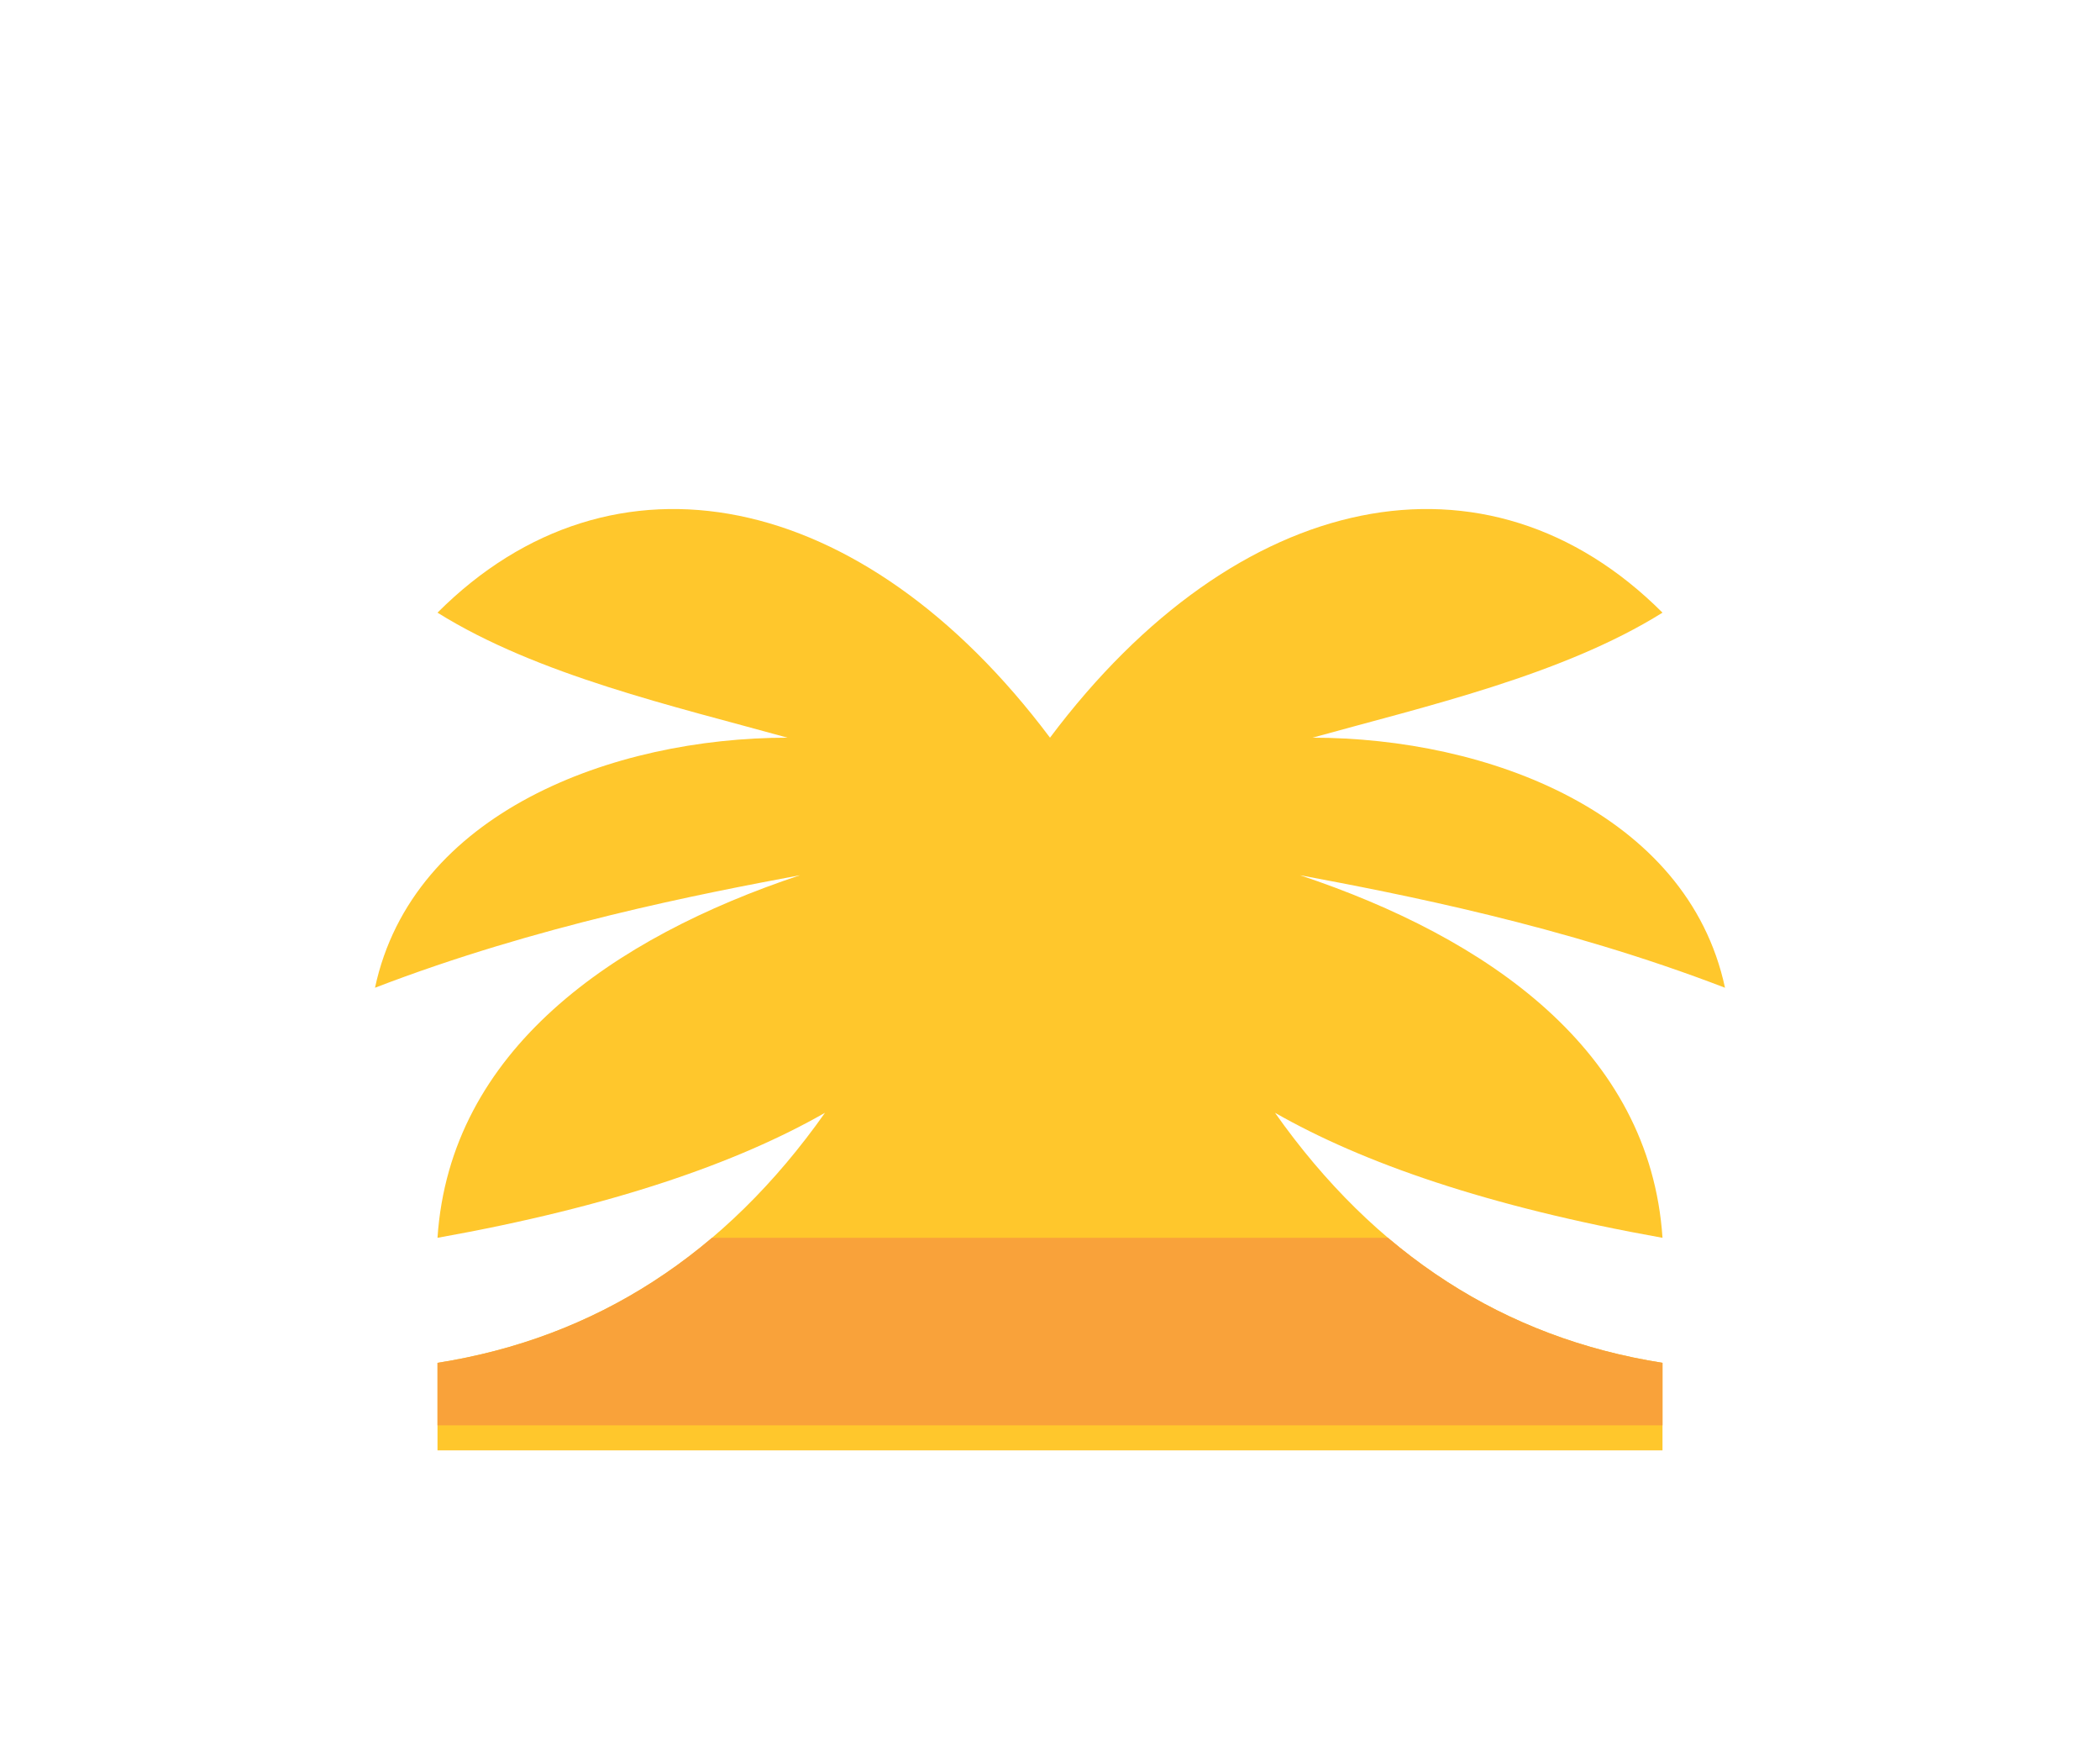
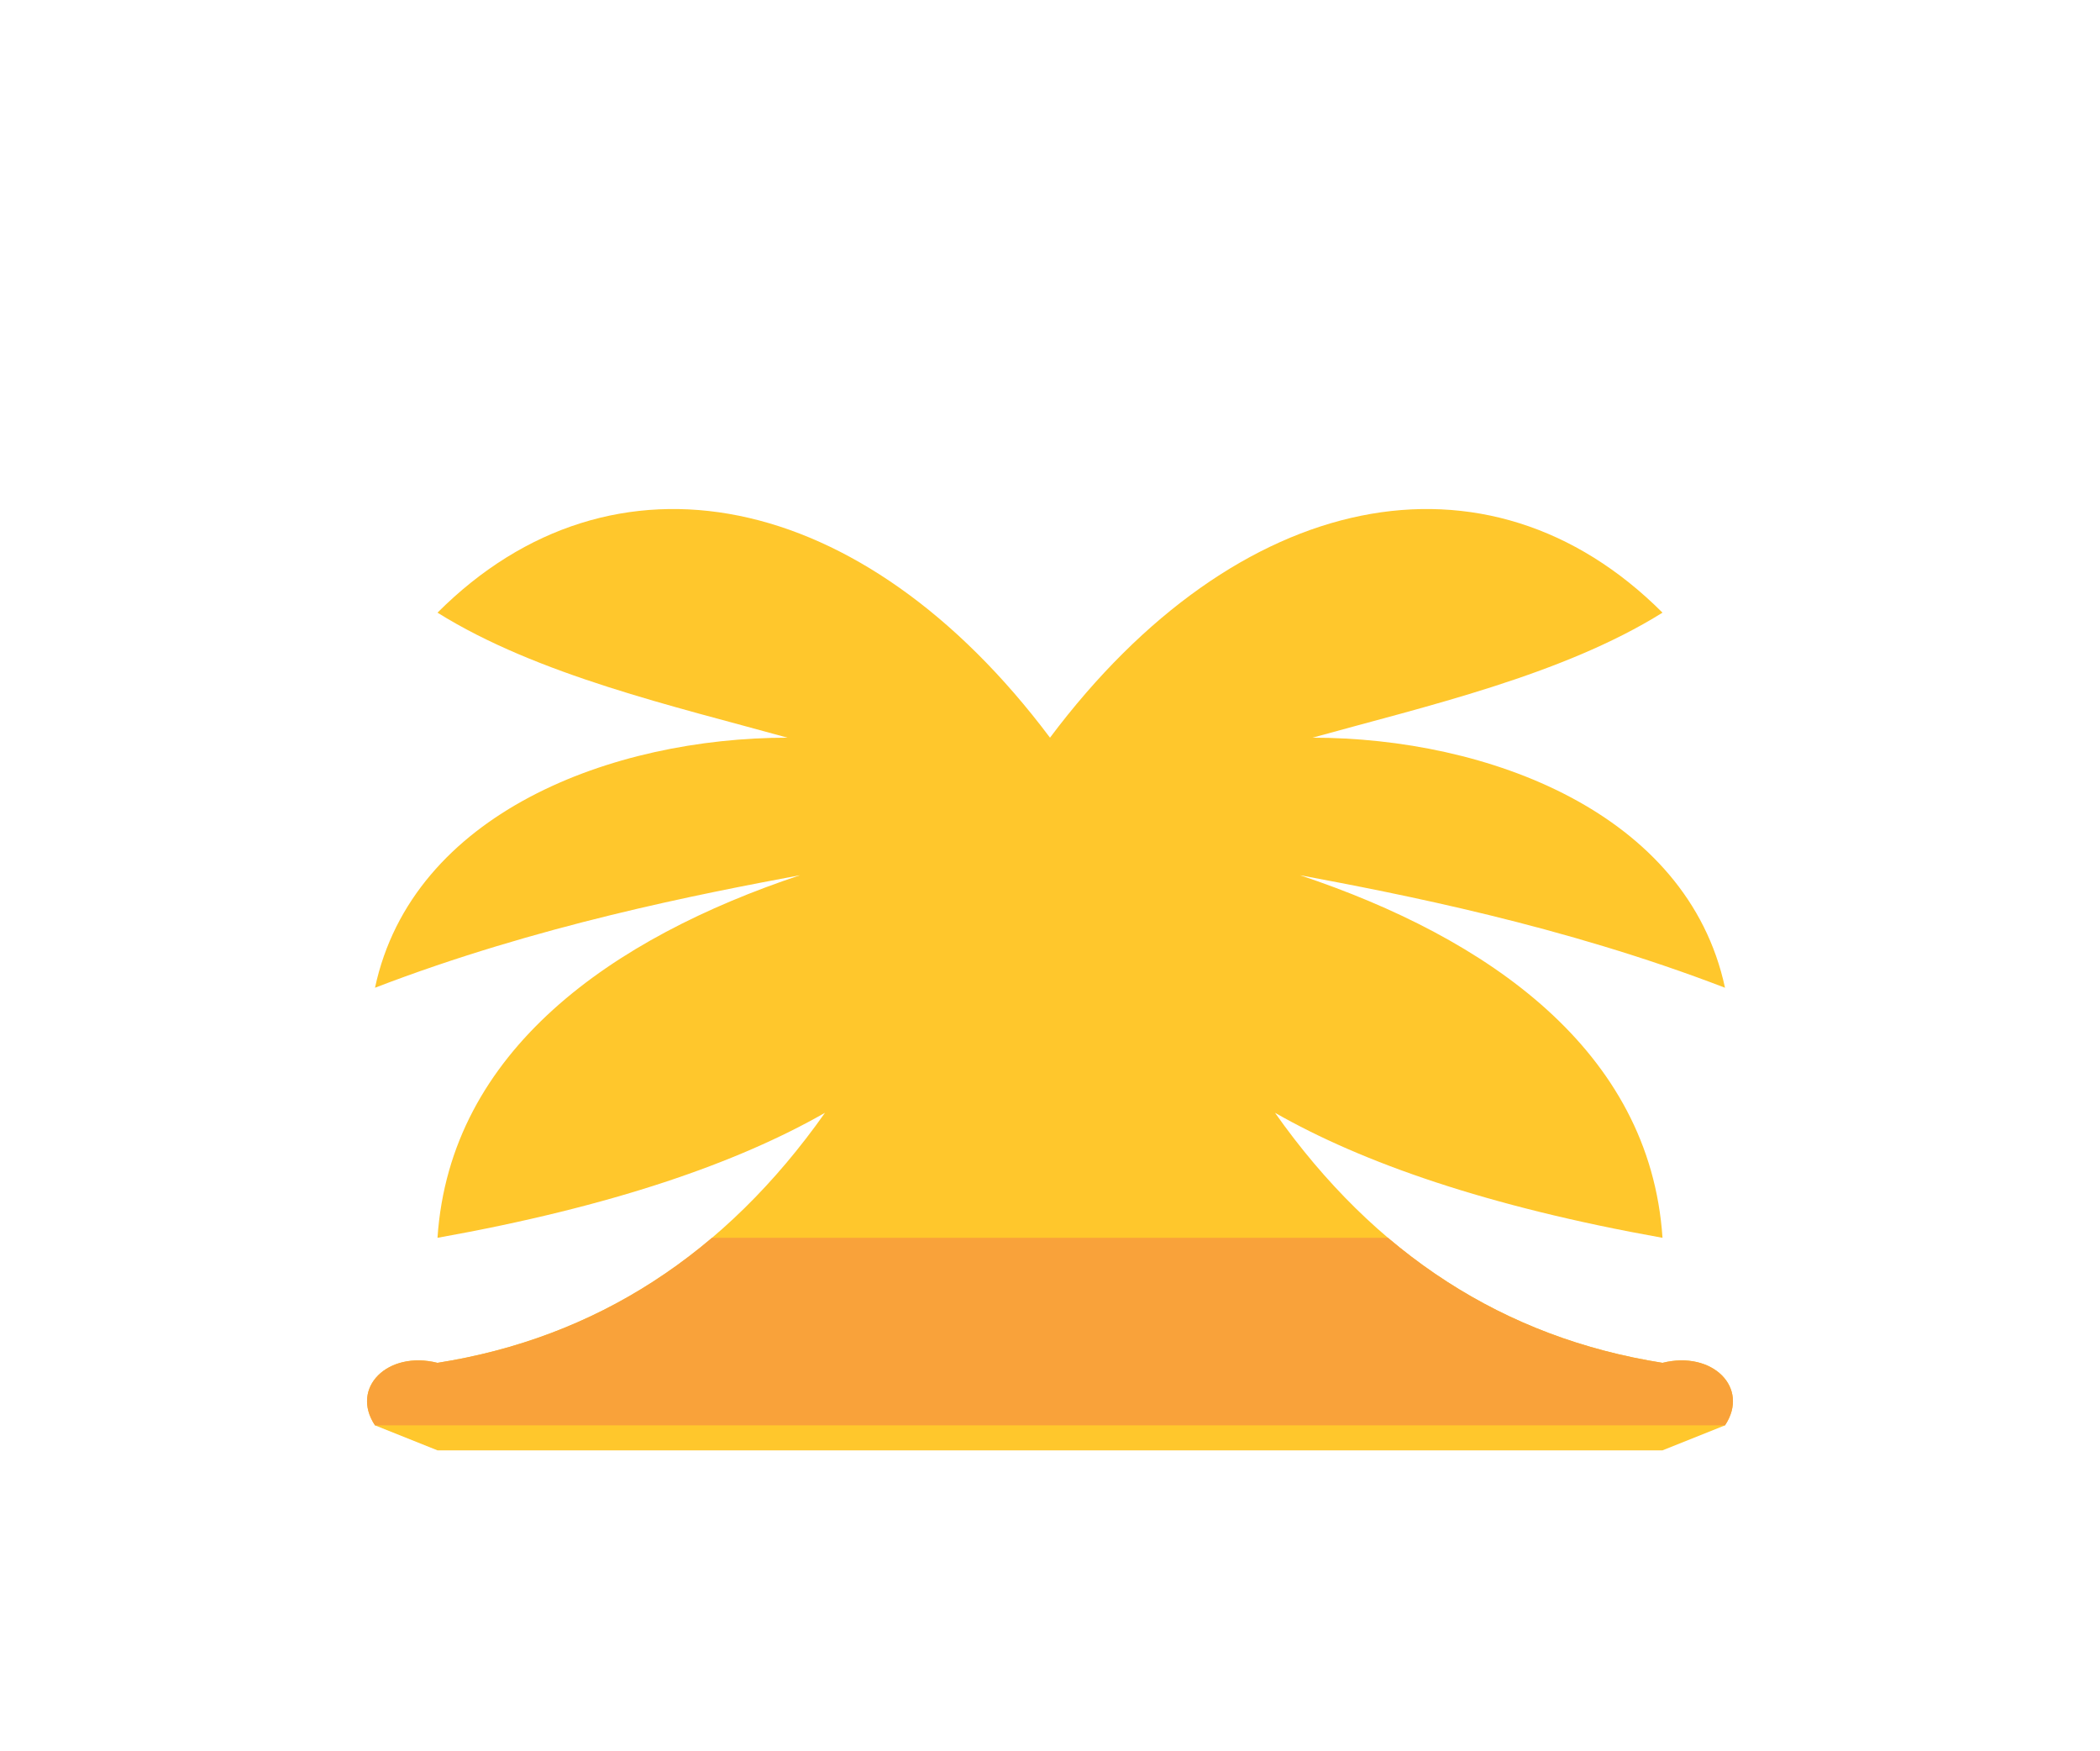
<svg xmlns="http://www.w3.org/2000/svg" viewBox="0 0 336 280" role="img" aria-labelledby="title">
  <defs>
    <clipPath id="talaria-glyph-band">
      <rect x="0" y="150" width="240" height="30" />
    </clipPath>
  </defs>
  <g transform="translate(48 48)">
-     <path d="M 120 70 C 90 30, 50 22, 22 50 C 38 60, 60 65, 78 70 C 50 70, 18 82, 12 110 C 38 100, 64 95, 80 92 C 50 102, 24 120, 22 150 C 50 145, 70 138, 84 130 Q 60 164, 22 170 L 22 184 L 120 184 Z" fill="#ffc72c" />
-     <path d="M 120 70 C 150 30, 190 22, 218 50 C 202 60, 180 65, 162 70 C 190 70, 222 82, 228 110 C 202 100, 176 95, 160 92 C 190 102, 216 120, 218 150 C 190 145, 170 138, 156 130 Q 180 164, 218 170 L 218 184 L 120 184 Z" fill="#ffc72c" />
+     <path d="M 120 70 C 90 30, 50 22, 22 50 C 38 60, 60 65, 78 70 C 50 70, 18 82, 12 110 C 38 100, 64 95, 80 92 C 50 102, 24 120, 22 150 C 50 145, 70 138, 84 130 Q 60 164, 22 170 C 14 168, 8 174, 12 180 L 22 184 L 120 184 Z" fill="#ffc72c" />
+     <path d="M 120 70 C 150 30, 190 22, 218 50 C 202 60, 180 65, 162 70 C 190 70, 222 82, 228 110 C 202 100, 176 95, 160 92 C 190 102, 216 120, 218 150 C 190 145, 170 138, 156 130 Q 180 164, 218 170 C 226 168, 232 174, 228 180 L 218 184 L 120 184 Z" fill="#ffc72c" />
  </g>
  <g transform="translate(48 48)" clip-path="url(#talaria-glyph-band)">
-     <path d="M 120 70 C 90 30, 50 22, 22 50 C 38 60, 60 65, 78 70 C 50 70, 18 82, 12 110 C 38 100, 64 95, 80 92 C 50 102, 24 120, 22 150 C 50 145, 70 138, 84 130 Q 60 164, 22 170 L 22 184 L 120 184 Z" fill="#f9a23a" />
-     <path d="M 120 70 C 150 30, 190 22, 218 50 C 202 60, 180 65, 162 70 C 190 70, 222 82, 228 110 C 202 100, 176 95, 160 92 C 190 102, 216 120, 218 150 C 190 145, 170 138, 156 130 Q 180 164, 218 170 L 218 184 L 120 184 Z" fill="#f9a23a" />
+     <path d="M 120 70 C 90 30, 50 22, 22 50 C 38 60, 60 65, 78 70 C 50 70, 18 82, 12 110 C 38 100, 64 95, 80 92 C 50 102, 24 120, 22 150 C 50 145, 70 138, 84 130 Q 60 164, 22 170 C 14 168, 8 174, 12 180 L 22 184 L 120 184 Z" fill="#f9a23a" />
+     <path d="M 120 70 C 150 30, 190 22, 218 50 C 202 60, 180 65, 162 70 C 190 70, 222 82, 228 110 C 202 100, 176 95, 160 92 C 190 102, 216 120, 218 150 C 190 145, 170 138, 156 130 Q 180 164, 218 170 C 226 168, 232 174, 228 180 L 218 184 L 120 184 Z" fill="#f9a23a" />
  </g>
</svg>
